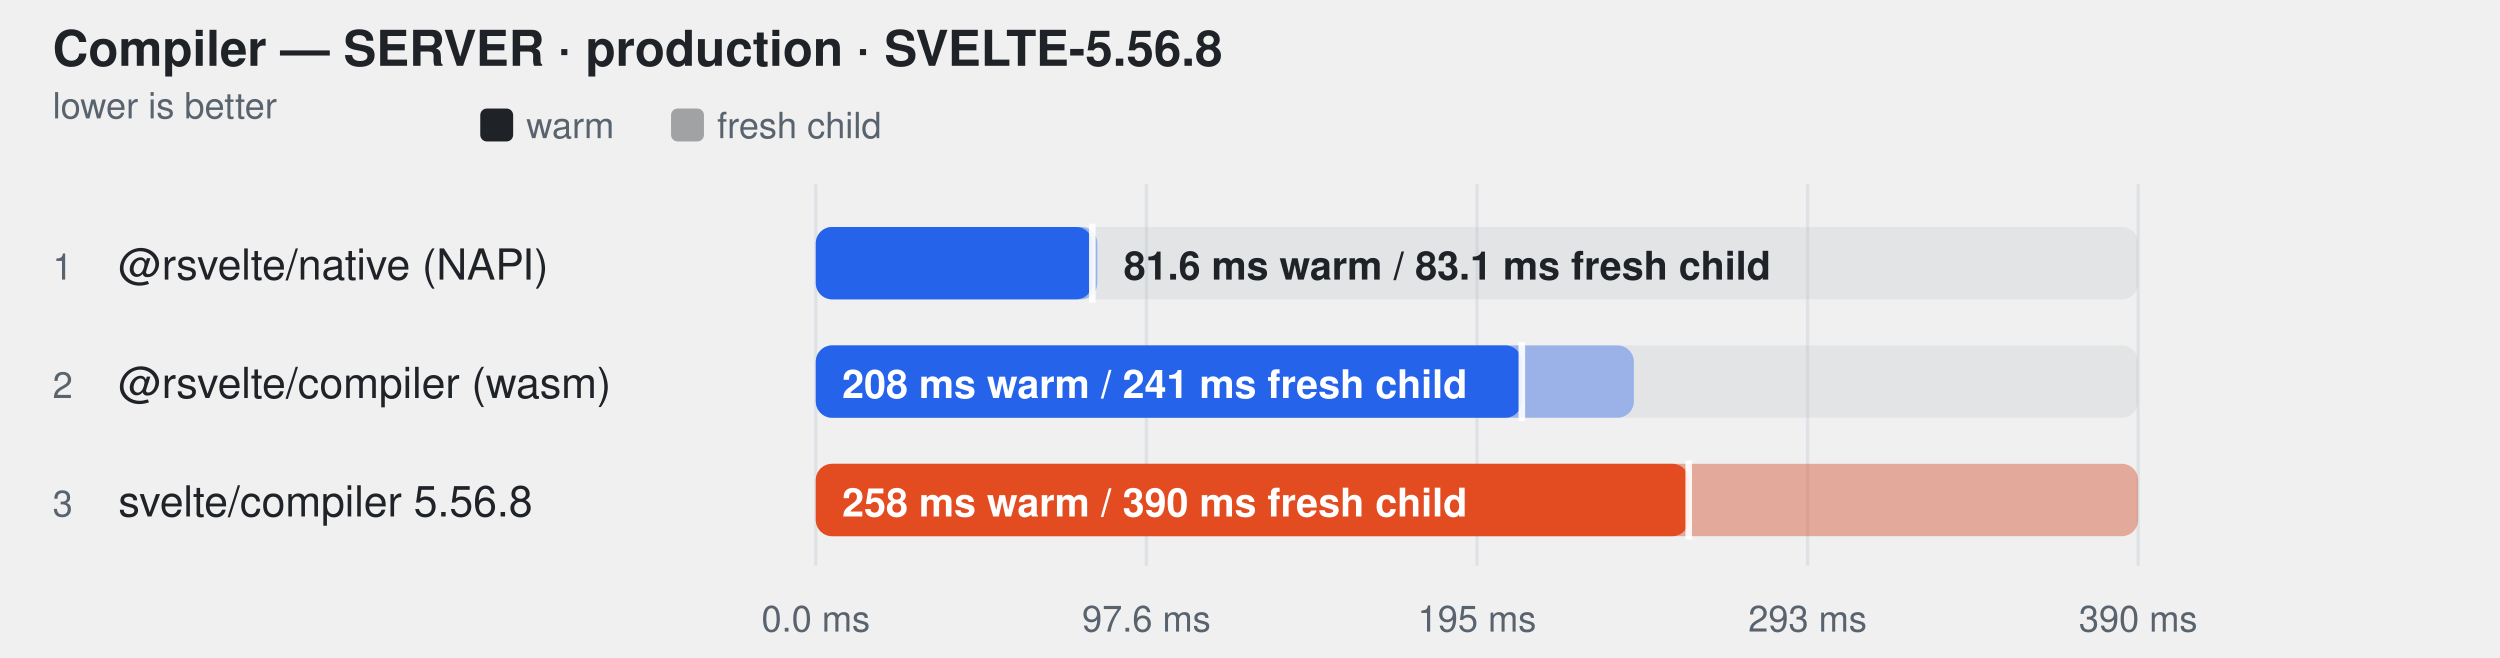
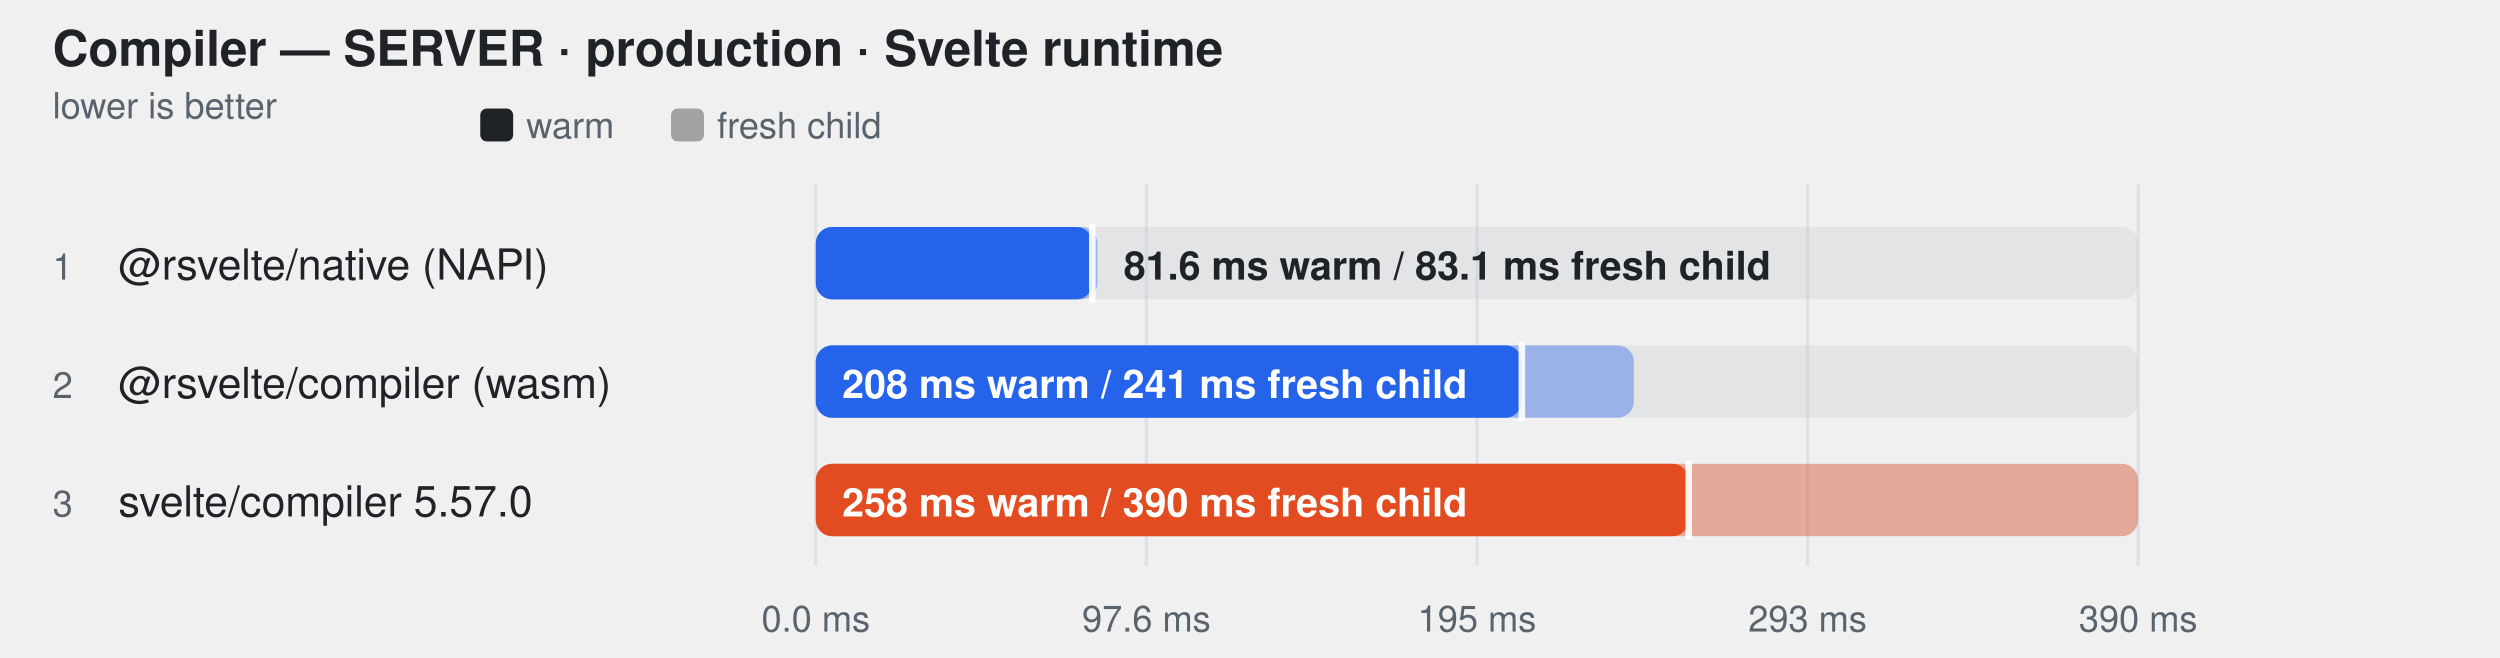
- <svg xmlns="http://www.w3.org/2000/svg" width="760" height="200" viewBox="0 0 760 200" role="img" aria-label="Compiler — SERVER · production · SVELTE-5.56.8">
+ <svg xmlns="http://www.w3.org/2000/svg" width="760" height="200" viewBox="0 0 760 200" role="img" aria-label="Compiler — SERVER · production · Svelte runtime">
  <style>
    text { font-family: -apple-system, BlinkMacSystemFont, "Segoe UI", Helvetica, Arial, sans-serif; }
  </style>
-   <text fill="#1f2328" x="16" y="20" font-size="15" font-weight="600">Compiler — SERVER · production · SVELTE-5.56.8</text>
+   <text fill="#1f2328" x="16" y="20" font-size="15" font-weight="600">Compiler — SERVER · production · Svelte runtime</text>
  <text fill="#59636e" x="16" y="36" font-size="11">lower is better</text>
  <rect x="146" y="33" width="10" height="10" rx="2" fill="#1f2328" />
  <text fill="#59636e" x="160" y="42" font-size="11">warm</text>
  <rect x="204" y="33" width="10" height="10" rx="2" fill="#1f2328" fill-opacity="0.38" />
  <text fill="#59636e" x="218" y="42" font-size="11">fresh child</text>
  <line x1="248" y1="56" x2="248" y2="172" stroke="#d0d7de" stroke-opacity="0.55" />
  <text fill="#59636e" x="248" y="192" text-anchor="middle" font-size="11">0.0 ms</text>
  <line x1="348.5" y1="56" x2="348.5" y2="172" stroke="#d0d7de" stroke-opacity="0.55" />
  <text fill="#59636e" x="348.5" y="192" text-anchor="middle" font-size="11">97.6 ms</text>
  <line x1="449" y1="56" x2="449" y2="172" stroke="#d0d7de" stroke-opacity="0.55" />
  <text fill="#59636e" x="449" y="192" text-anchor="middle" font-size="11">195 ms</text>
  <line x1="549.5" y1="56" x2="549.5" y2="172" stroke="#d0d7de" stroke-opacity="0.55" />
  <text fill="#59636e" x="549.5" y="192" text-anchor="middle" font-size="11">293 ms</text>
  <line x1="650" y1="56" x2="650" y2="172" stroke="#d0d7de" stroke-opacity="0.55" />
  <text fill="#59636e" x="650" y="192" text-anchor="middle" font-size="11">390 ms</text>
  <text fill="#59636e" x="16" y="85" font-size="11">1</text>
  <text fill="#1f2328" x="36" y="85" font-size="13">@rsvelte/native (NAPI)</text>
  <rect x="248" y="69" width="402" height="22" rx="5" fill="#afb8c133" />
  <rect x="248" y="69" width="85.6" height="22" rx="5" fill="#2563eb" fill-opacity="0.38" />
  <rect x="248" y="69" width="84.1" height="22" rx="5" fill="#2563eb" fill-opacity="1" />
  <line x1="332.064" y1="68" x2="332.064" y2="92" stroke="#ffffff" stroke-width="2" stroke-opacity="0.9" />
  <text fill="#1f2328" x="341.608" y="85" font-size="12" font-weight="600">81.6 ms warm / 83.1 ms fresh child</text>
  <text fill="#59636e" x="16" y="121" font-size="11">2</text>
  <text fill="#1f2328" x="36" y="121" font-size="13">@rsvelte/compiler (wasm)</text>
  <rect x="248" y="105" width="402" height="22" rx="5" fill="#afb8c133" />
  <rect x="248" y="105" width="248.7" height="22" rx="5" fill="#2563eb" fill-opacity="0.38" />
  <rect x="248" y="105" width="214.6" height="22" rx="5" fill="#2563eb" fill-opacity="1" />
  <line x1="462.637" y1="104" x2="462.637" y2="128" stroke="#ffffff" stroke-width="2" stroke-opacity="0.9" />
  <text fill="#ffffff" x="256" y="121" font-size="12" font-weight="600">208 ms warm / 241 ms fresh child</text>
  <text fill="#59636e" x="16" y="157" font-size="11">3</text>
-   <text fill="#1f2328" x="36" y="157" font-size="13">svelte/compiler 5.56.8</text>
+   <text fill="#1f2328" x="36" y="157" font-size="13">svelte/compiler 5.57.0</text>
  <rect x="248" y="141" width="402" height="22" rx="5" fill="#afb8c133" />
  <rect x="248" y="141" width="402.0" height="22" rx="5" fill="#e34b20" fill-opacity="0.38" />
  <rect x="248" y="141" width="265.4" height="22" rx="5" fill="#e34b20" fill-opacity="1" />
  <line x1="513.376" y1="140" x2="513.376" y2="164" stroke="#ffffff" stroke-width="2" stroke-opacity="0.9" />
  <text fill="#ffffff" x="256" y="157" font-size="12" font-weight="600">258 ms warm / 390 ms fresh child</text>
</svg>
